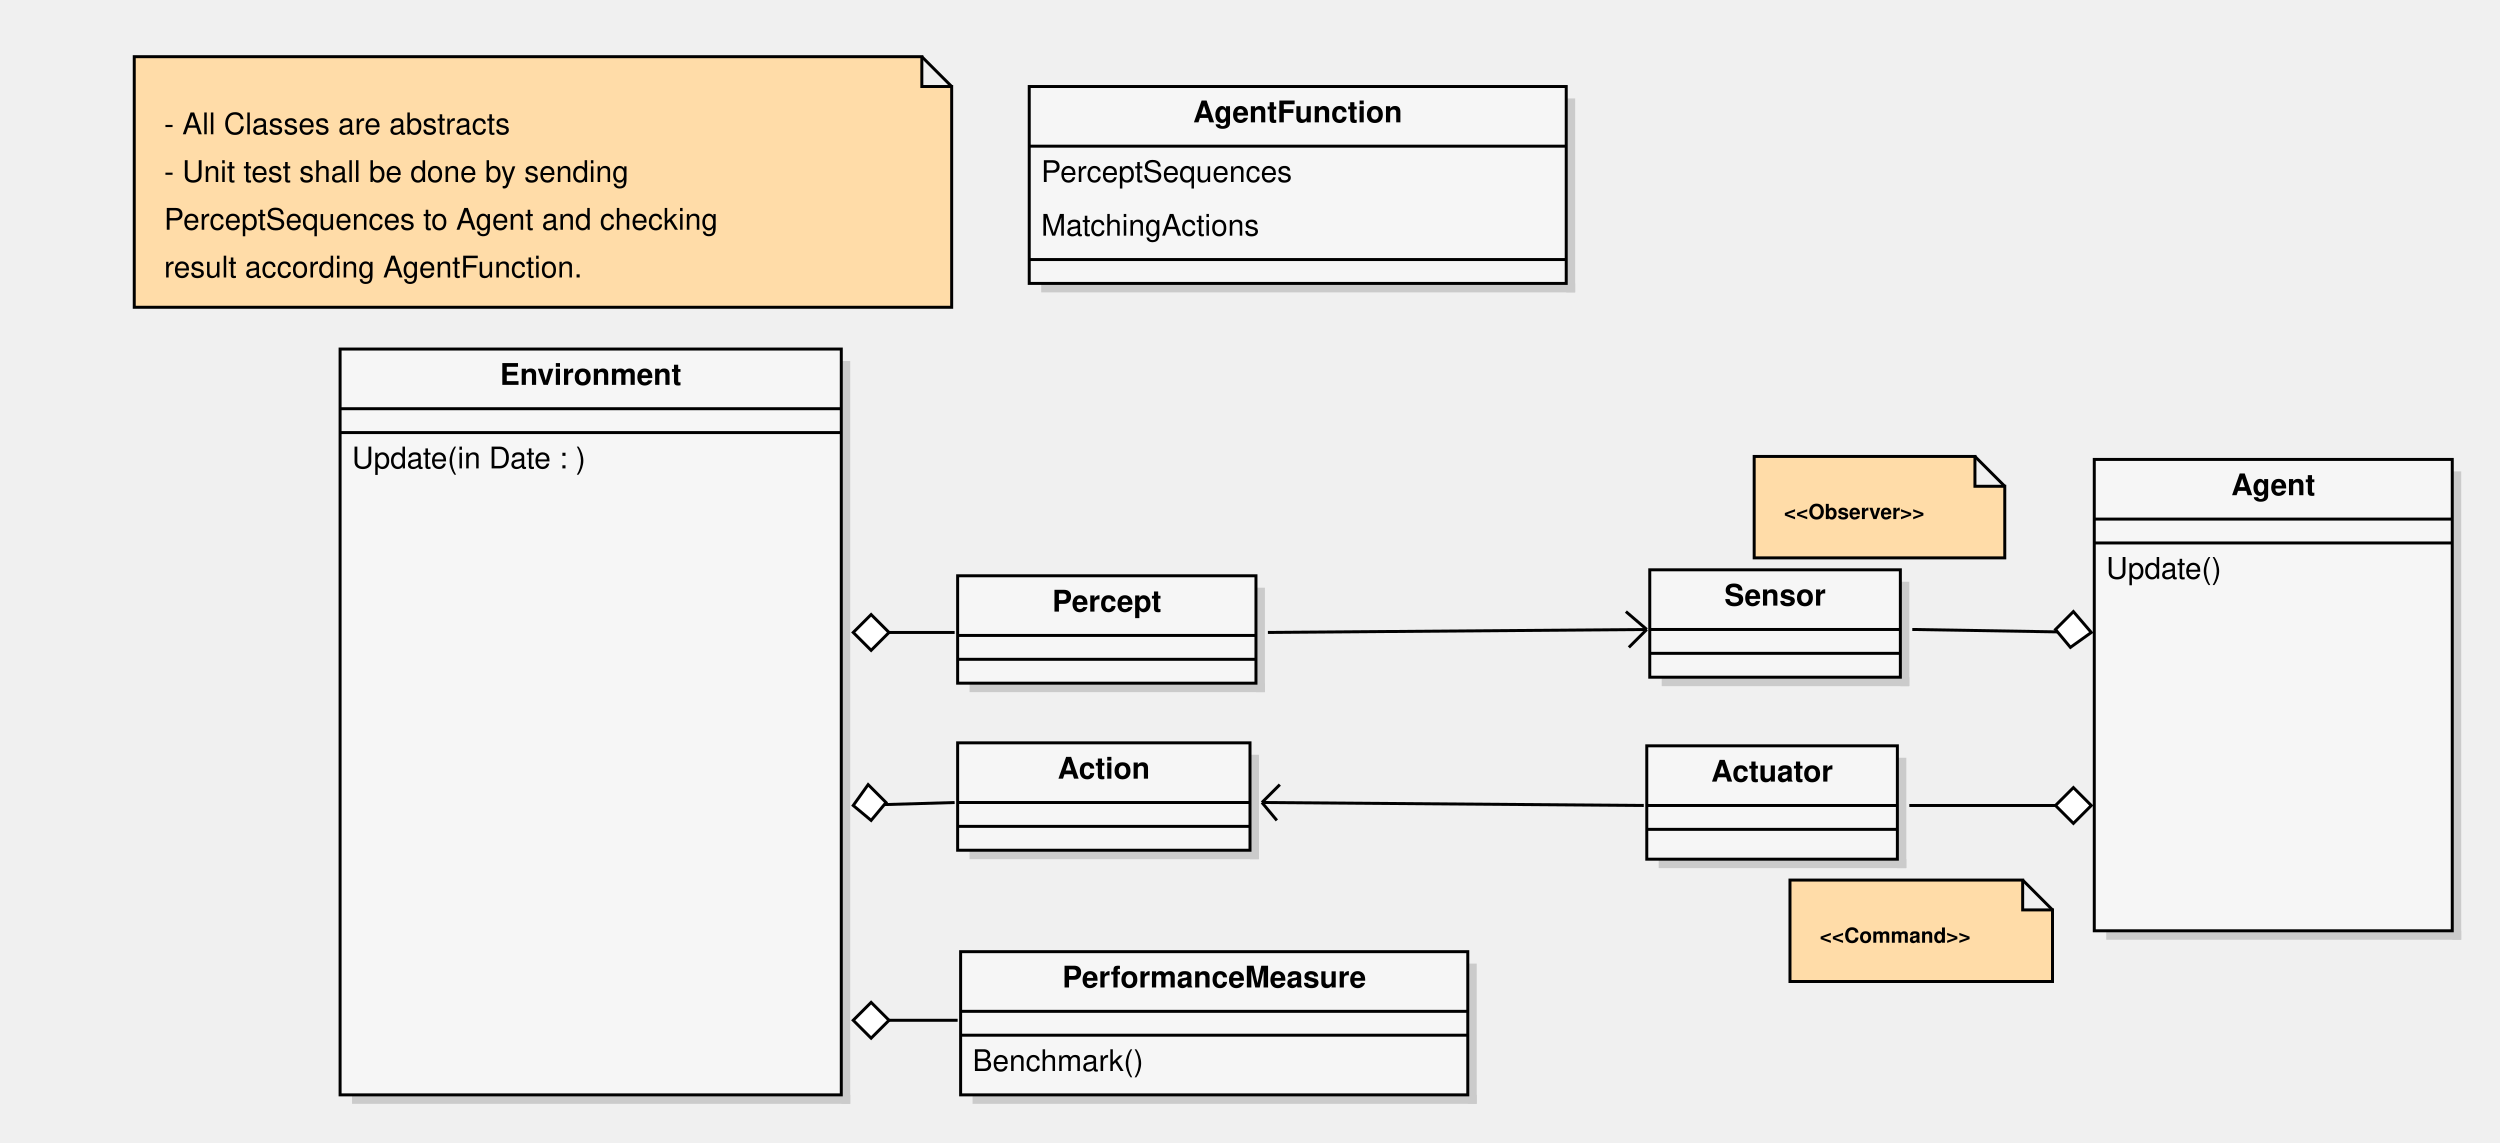
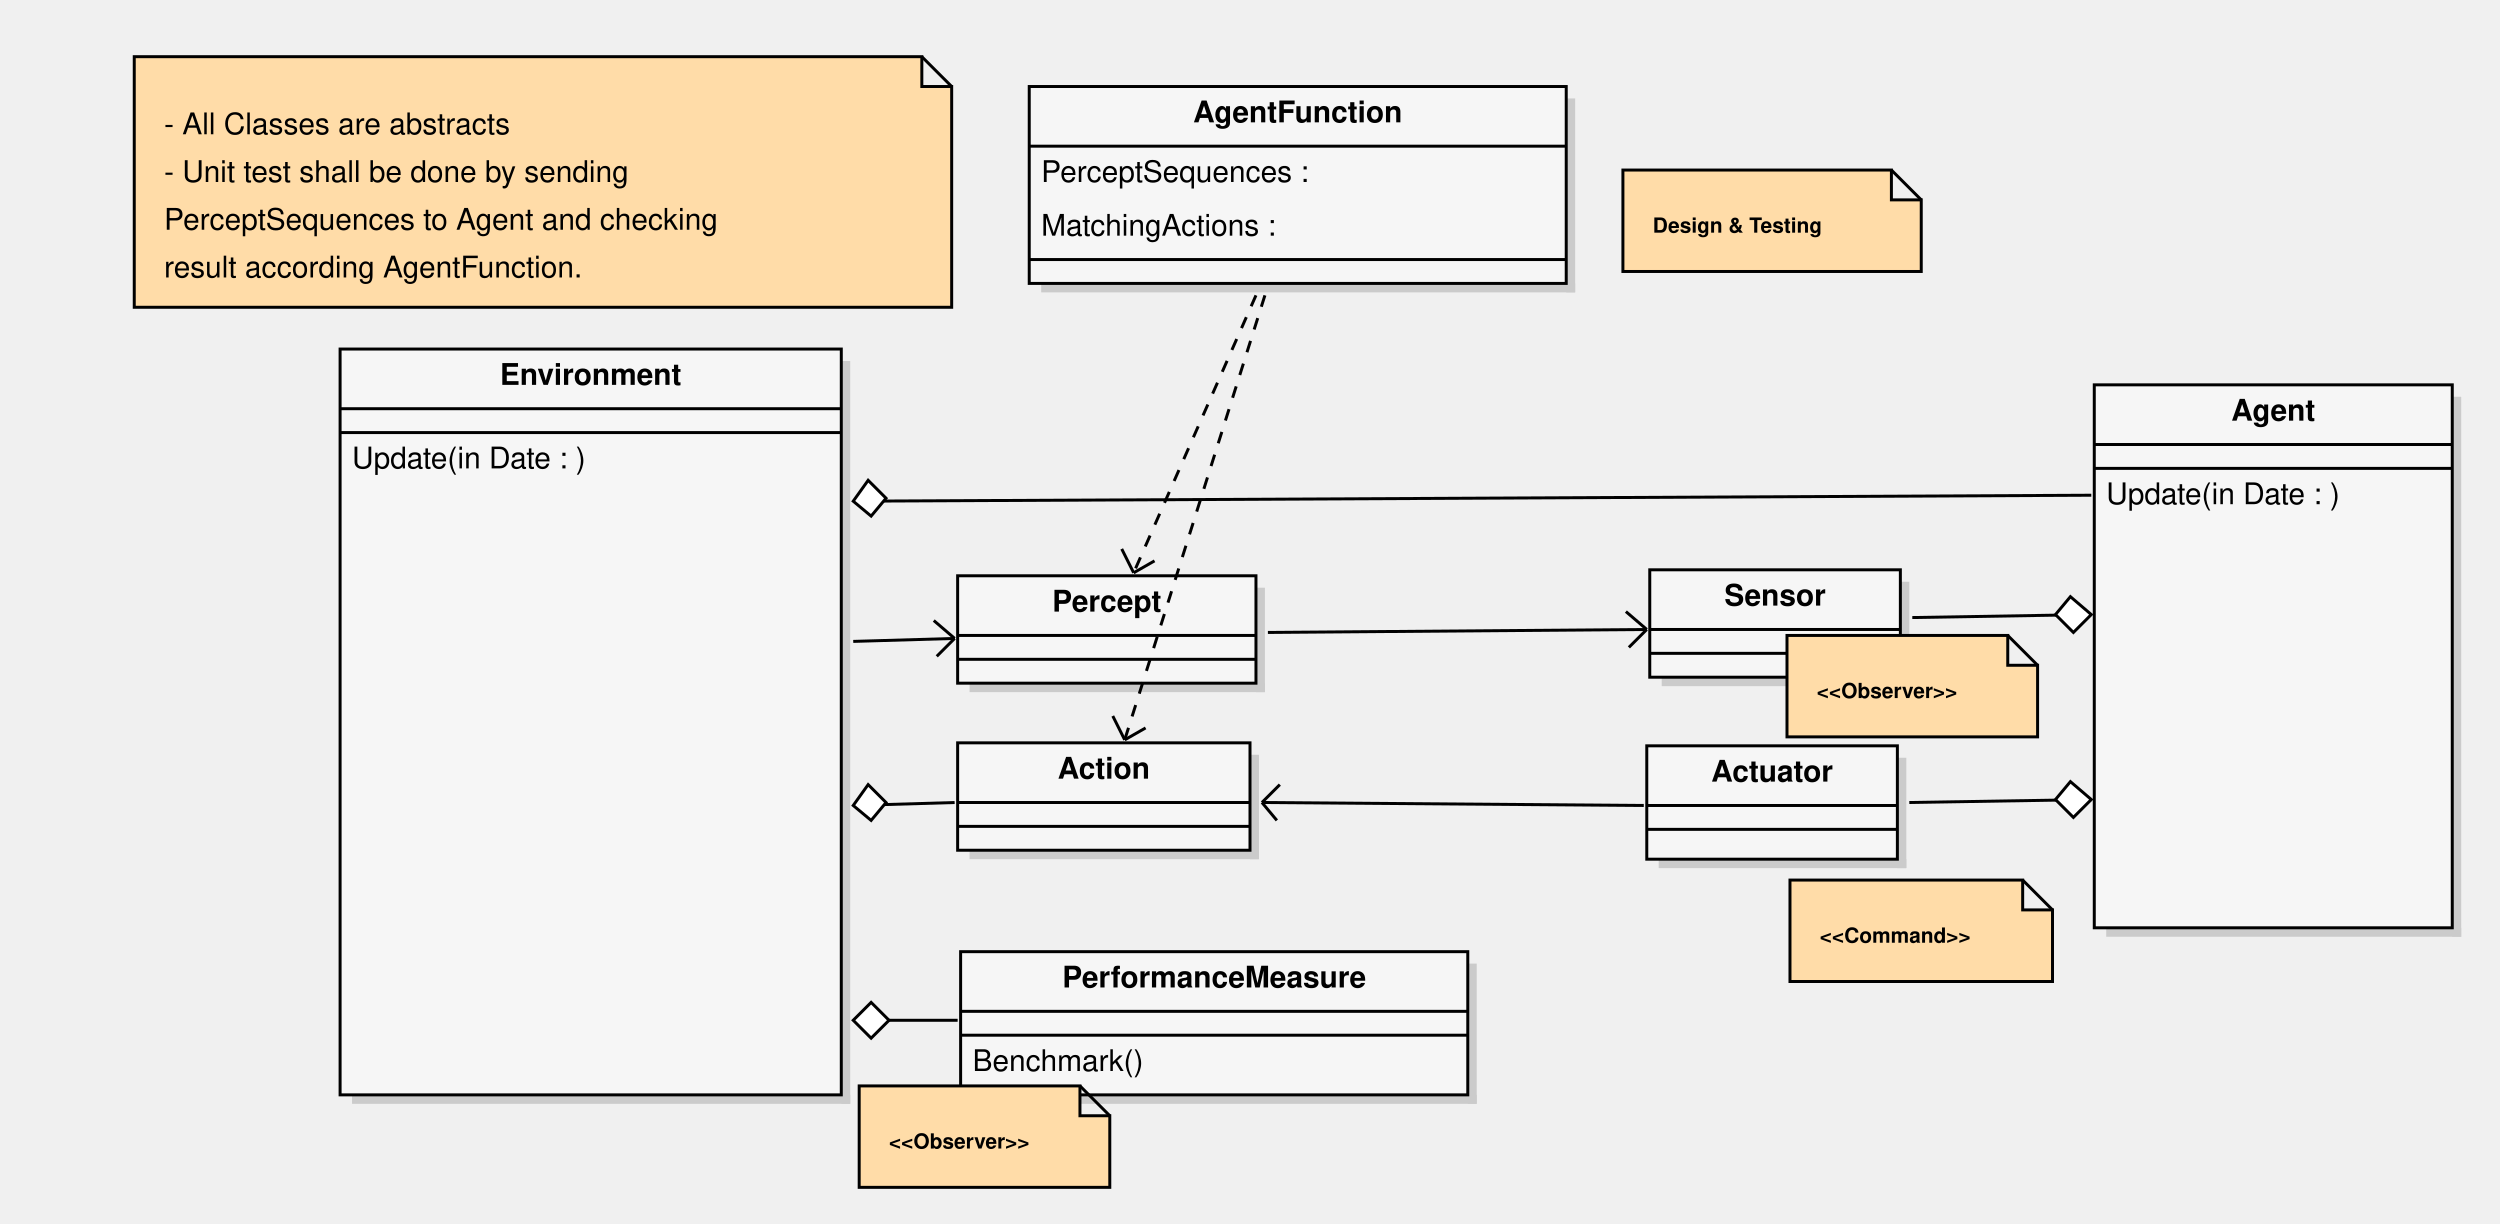
- <svg xmlns="http://www.w3.org/2000/svg" width="838" height="383" version="1.1">
+ <svg xmlns="http://www.w3.org/2000/svg" width="838" height="410" version="1.1">
  <g>
-     <rect fill="#cbcbcb" stroke="none" stroke-opacity="1" x="822" y="158" width="3" height="157" />
-     <rect fill="#cbcbcb" stroke="none" stroke-opacity="1" x="706" y="312" width="119" height="3" />
-     <rect fill="#f6f6f6" stroke="black" stroke-width="1" stroke-opacity="1" x="702" y="154" width="120" height="158" />
-     <text font-family="Helvetica" font-size="10" fill="#000000" xml:space="preserve" font-weight="bold" text-anchor="middle" x="762" y="166">Agent</text>
-     <line stroke="black" stroke-opacity="1" x1="702" y1="174" x2="822" y2="174" />
-     <line stroke="black" stroke-opacity="1" x1="702" y1="182" x2="822" y2="182" />
-     <text font-family="Helvetica" font-size="10" fill="#000000" xml:space="preserve" x="706" y="194">Update()</text>
-   </g>
-   <g>
-     <polygon fill="#ffdca8" stroke="black" stroke-opacity="1" points="588,153 662,153 662,163 672,163 672,187 588,187 588,153" />
-     <line stroke="black" stroke-opacity="1" x1="662" y1="153" x2="672" y2="163" />
-     <text font-family="Helvetica" font-size="7" fill="#000000" xml:space="preserve" font-weight="bold" x="598" y="174">&lt;&lt;Observer&gt;&gt;</text>
+     <rect fill="#cbcbcb" stroke="none" stroke-opacity="1" x="822" y="133" width="3" height="181" />
+     <rect fill="#cbcbcb" stroke="none" stroke-opacity="1" x="706" y="311" width="119" height="3" />
+     <rect fill="#f6f6f6" stroke="black" stroke-width="1" stroke-opacity="1" x="702" y="129" width="120" height="182" />
+     <text font-family="Helvetica" font-size="10" fill="#000000" xml:space="preserve" font-weight="bold" text-anchor="middle" x="762" y="141">Agent</text>
+     <line stroke="black" stroke-opacity="1" x1="702" y1="149" x2="822" y2="149" />
+     <line stroke="black" stroke-opacity="1" x1="702" y1="157" x2="822" y2="157" />
+     <text font-family="Helvetica" font-size="10" fill="#000000" xml:space="preserve" x="706" y="169">Update(in Date : )</text>
  </g>
  <g>
    <polygon fill="#ffdca8" stroke="black" stroke-opacity="1" points="45,19 309,19 309,29 319,29 319,103 45,103 45,19" />
    <line stroke="black" stroke-opacity="1" x1="309" y1="19" x2="319" y2="29" />
    <text font-family="Helvetica" font-size="10" fill="#000000" xml:space="preserve" x="55" y="45">- All Classes are abstracts</text>
    <text font-family="Helvetica" font-size="10" fill="#000000" xml:space="preserve" x="55" y="61">- Unit test shall be done by sending</text>
    <text font-family="Helvetica" font-size="10" fill="#000000" xml:space="preserve" x="55" y="77">PerceptSequences to Agent and checking</text>
    <text font-family="Helvetica" font-size="10" fill="#000000" xml:space="preserve" x="55" y="93">result according AgentFunction.</text>
+   </g>
+   <g>
+     <polygon fill="#ffdca8" stroke="black" stroke-opacity="1" points="544,57 634,57 634,67 644,67 644,91 544,91 544,57" />
+     <line stroke="black" stroke-opacity="1" x1="634" y1="57" x2="644" y2="67" />
+     <text font-family="Helvetica" font-size="7" fill="#000000" xml:space="preserve" font-weight="bold" x="554" y="78">Design &amp; Testing</text>
  </g>
  <g>
    <polygon fill="#ffdca8" stroke="black" stroke-opacity="1" points="600,295 678,295 678,305 688,305 688,329 600,329 600,295" />
    <line stroke="black" stroke-opacity="1" x1="678" y1="295" x2="688" y2="305" />
    <text font-family="Helvetica" font-size="7" fill="#000000" xml:space="preserve" font-weight="bold" x="610" y="316">&lt;&lt;Command&gt;&gt;</text>
  </g>
  <g>
    <rect fill="#cbcbcb" stroke="none" stroke-opacity="1" x="282" y="121" width="3" height="249" />
    <rect fill="#cbcbcb" stroke="none" stroke-opacity="1" x="118" y="367" width="167" height="3" />
    <rect fill="#f6f6f6" stroke="black" stroke-width="1" stroke-opacity="1" x="114" y="117" width="168" height="250" />
    <text font-family="Helvetica" font-size="10" fill="#000000" xml:space="preserve" font-weight="bold" text-anchor="middle" x="198" y="129">Environment</text>
    <line stroke="black" stroke-opacity="1" x1="114" y1="137" x2="282" y2="137" />
    <line stroke="black" stroke-opacity="1" x1="114" y1="145" x2="282" y2="145" />
    <text font-family="Helvetica" font-size="10" fill="#000000" xml:space="preserve" x="118" y="157">Update(in Date : )</text>
  </g>
  <g>
    <rect fill="#cbcbcb" stroke="none" stroke-opacity="1" x="637" y="195" width="3" height="35" />
    <rect fill="#cbcbcb" stroke="none" stroke-opacity="1" x="557" y="227" width="83" height="3" />
    <rect fill="#f6f6f6" stroke="black" stroke-width="1" stroke-opacity="1" x="553" y="191" width="84" height="36" />
    <text font-family="Helvetica" font-size="10" fill="#000000" xml:space="preserve" font-weight="bold" text-anchor="middle" x="595" y="203">Sensor</text>
    <line stroke="black" stroke-opacity="1" x1="553" y1="211" x2="637" y2="211" />
    <line stroke="black" stroke-opacity="1" x1="553" y1="219" x2="637" y2="219" />
  </g>
  <g>
    <rect fill="#cbcbcb" stroke="none" stroke-opacity="1" x="636" y="254" width="3" height="37" />
    <rect fill="#cbcbcb" stroke="none" stroke-opacity="1" x="556" y="288" width="83" height="3" />
    <rect fill="#f6f6f6" stroke="black" stroke-width="1" stroke-opacity="1" x="552" y="250" width="84" height="38" />
    <text font-family="Helvetica" font-size="10" fill="#000000" xml:space="preserve" font-weight="bold" text-anchor="middle" x="594" y="262">Actuator</text>
    <line stroke="black" stroke-opacity="1" x1="552" y1="270" x2="636" y2="270" />
    <line stroke="black" stroke-opacity="1" x1="552" y1="278" x2="636" y2="278" />
  </g>
  <g>
    <rect fill="#cbcbcb" stroke="none" stroke-opacity="1" x="421" y="197" width="3" height="35" />
    <rect fill="#cbcbcb" stroke="none" stroke-opacity="1" x="325" y="229" width="99" height="3" />
    <rect fill="#f6f6f6" stroke="black" stroke-width="1" stroke-opacity="1" x="321" y="193" width="100" height="36" />
    <text font-family="Helvetica" font-size="10" fill="#000000" xml:space="preserve" font-weight="bold" text-anchor="middle" x="371" y="205">Percept</text>
    <line stroke="black" stroke-opacity="1" x1="321" y1="213" x2="421" y2="213" />
    <line stroke="black" stroke-opacity="1" x1="321" y1="221" x2="421" y2="221" />
  </g>
  <g>
    <rect fill="#cbcbcb" stroke="none" stroke-opacity="1" x="525" y="33" width="3" height="65" />
    <rect fill="#cbcbcb" stroke="none" stroke-opacity="1" x="349" y="95" width="179" height="3" />
    <rect fill="#f6f6f6" stroke="black" stroke-width="1" stroke-opacity="1" x="345" y="29" width="180" height="66" />
    <text font-family="Helvetica" font-size="10" fill="#000000" xml:space="preserve" font-weight="bold" text-anchor="middle" x="435" y="41">AgentFunction</text>
    <line stroke="black" stroke-opacity="1" x1="345" y1="49" x2="525" y2="49" />
-     <text font-family="Helvetica" font-size="10" fill="#000000" xml:space="preserve" x="349" y="61">PerceptSequences</text>
-     <text font-family="Helvetica" font-size="10" fill="#000000" xml:space="preserve" x="349" y="79">MatchingActions</text>
+     <text font-family="Helvetica" font-size="10" fill="#000000" xml:space="preserve" x="349" y="61">PerceptSequences : </text>
+     <text font-family="Helvetica" font-size="10" fill="#000000" xml:space="preserve" x="349" y="79">MatchingActions : </text>
    <line stroke="black" stroke-opacity="1" x1="345" y1="87" x2="525" y2="87" />
  </g>
  <g>
    <rect fill="#cbcbcb" stroke="none" stroke-opacity="1" x="492" y="323" width="3" height="47" />
    <rect fill="#cbcbcb" stroke="none" stroke-opacity="1" x="326" y="367" width="169" height="3" />
    <rect fill="#f6f6f6" stroke="black" stroke-width="1" stroke-opacity="1" x="322" y="319" width="170" height="48" />
    <text font-family="Helvetica" font-size="10" fill="#000000" xml:space="preserve" font-weight="bold" text-anchor="middle" x="407" y="331">PerformanceMeasure</text>
    <line stroke="black" stroke-opacity="1" x1="322" y1="339" x2="492" y2="339" />
    <line stroke="black" stroke-opacity="1" x1="322" y1="347" x2="492" y2="347" />
    <text font-family="Helvetica" font-size="10" fill="#000000" xml:space="preserve" x="326" y="359">Benchmark()</text>
  </g>
  <g>
-     <line stroke="black" stroke-opacity="1" x1="701" y1="212" x2="641" y2="211" />
-     <polygon fill="#ffffff" stroke="black" stroke-opacity="1" points="701,212 694,217 689,211 695,205" />
+     <line stroke="black" stroke-opacity="1" x1="701" y1="206" x2="641" y2="207" />
+     <polygon fill="#ffffff" stroke="black" stroke-opacity="1" points="701,206 695,212 689,206 694,200" />
+   </g>
+   <g>
+     <line stroke="black" stroke-opacity="1" x1="701" y1="268" x2="640" y2="269" />
+     <polygon fill="#ffffff" stroke="black" stroke-opacity="1" points="701,268 695,274 689,268 694,262" />
+   </g>
+   <g>
+     <line stroke="black" stroke-opacity="1" x1="320" y1="214" x2="313" y2="208" />
+     <line stroke="black" stroke-opacity="1" x1="320" y1="214" x2="314" y2="220" />
+     <line stroke="black" stroke-opacity="1" x1="286" y1="215" x2="320" y2="214" />
+   </g>
+   <g>
+     <line stroke="black" stroke-opacity="1" x1="286" y1="168" x2="701" y2="166" />
+     <polygon fill="#ffffff" stroke="black" stroke-opacity="1" points="286,168 291,161 297,167 292,173" />
  </g>
  <g>
    <line stroke="black" stroke-opacity="1" x1="552" y1="211" x2="545" y2="205" />
    <line stroke="black" stroke-opacity="1" x1="552" y1="211" x2="546" y2="217" />
    <line stroke="black" stroke-opacity="1" x1="425" y1="212" x2="552" y2="211" />
  </g>
  <g>
-     <line stroke="black" stroke-opacity="1" x1="286" y1="212" x2="320" y2="212" />
-     <polygon fill="#ffffff" stroke="black" stroke-opacity="1" points="286,212 292,206 298,212 292,218" />
-   </g>
-   <g>
    <line stroke="black" stroke-opacity="1" x1="286" y1="342" x2="321" y2="342" />
    <polygon fill="#ffffff" stroke="black" stroke-opacity="1" points="286,342 292,336 298,342 292,348" />
  </g>
  <g>
-     <line stroke="black" stroke-opacity="1" x1="701" y1="270" x2="640" y2="270" />
-     <polygon fill="#ffffff" stroke="black" stroke-opacity="1" points="701,270 695,276 689,270 695,264" />
+     <polygon fill="#ffdca8" stroke="black" stroke-opacity="1" points="599,213 673,213 673,223 683,223 683,247 599,247 599,213" />
+     <line stroke="black" stroke-opacity="1" x1="673" y1="213" x2="683" y2="223" />
+     <text font-family="Helvetica" font-size="7" fill="#000000" xml:space="preserve" font-weight="bold" x="609" y="234">&lt;&lt;Observer&gt;&gt;</text>
+   </g>
+   <g>
+     <polygon fill="#ffdca8" stroke="black" stroke-opacity="1" points="288,364 362,364 362,374 372,374 372,398 288,398 288,364" />
+     <line stroke="black" stroke-opacity="1" x1="362" y1="364" x2="372" y2="374" />
+     <text font-family="Helvetica" font-size="7" fill="#000000" xml:space="preserve" font-weight="bold" x="298" y="385">&lt;&lt;Observer&gt;&gt;</text>
  </g>
  <g>
    <rect fill="#cbcbcb" stroke="none" stroke-opacity="1" x="419" y="253" width="3" height="35" />
    <rect fill="#cbcbcb" stroke="none" stroke-opacity="1" x="325" y="285" width="97" height="3" />
    <rect fill="#f6f6f6" stroke="black" stroke-width="1" stroke-opacity="1" x="321" y="249" width="98" height="36" />
    <text font-family="Helvetica" font-size="10" fill="#000000" xml:space="preserve" font-weight="bold" text-anchor="middle" x="370" y="261">Action</text>
    <line stroke="black" stroke-opacity="1" x1="321" y1="269" x2="419" y2="269" />
    <line stroke="black" stroke-opacity="1" x1="321" y1="277" x2="419" y2="277" />
+   </g>
+   <g>
+     <line stroke="black" stroke-opacity="1" x1="380" y1="192" x2="387" y2="188" />
+     <line stroke="black" stroke-opacity="1" x1="380" y1="192" x2="376" y2="184" />
+     <line stroke-dasharray="4,4" stroke="black" stroke-opacity="1" x1="421" y1="99" x2="380" y2="192" />
+   </g>
+   <g>
+     <line stroke="black" stroke-opacity="1" x1="377" y1="248" x2="384" y2="244" />
+     <line stroke="black" stroke-opacity="1" x1="377" y1="248" x2="373" y2="240" />
+     <line stroke-dasharray="4,4" stroke="black" stroke-opacity="1" x1="424" y1="99" x2="377" y2="248" />
  </g>
  <g>
    <line stroke="black" stroke-opacity="1" x1="423" y1="269" x2="428" y2="275" />
    <line stroke="black" stroke-opacity="1" x1="423" y1="269" x2="429" y2="263" />
    <line stroke="black" stroke-opacity="1" x1="551" y1="270" x2="423" y2="269" />
  </g>
  <g>
    <line stroke="black" stroke-opacity="1" x1="286" y1="270" x2="320" y2="269" />
    <polygon fill="#ffffff" stroke="black" stroke-opacity="1" points="286,270 291,263 297,269 292,275" />
  </g>
</svg>
